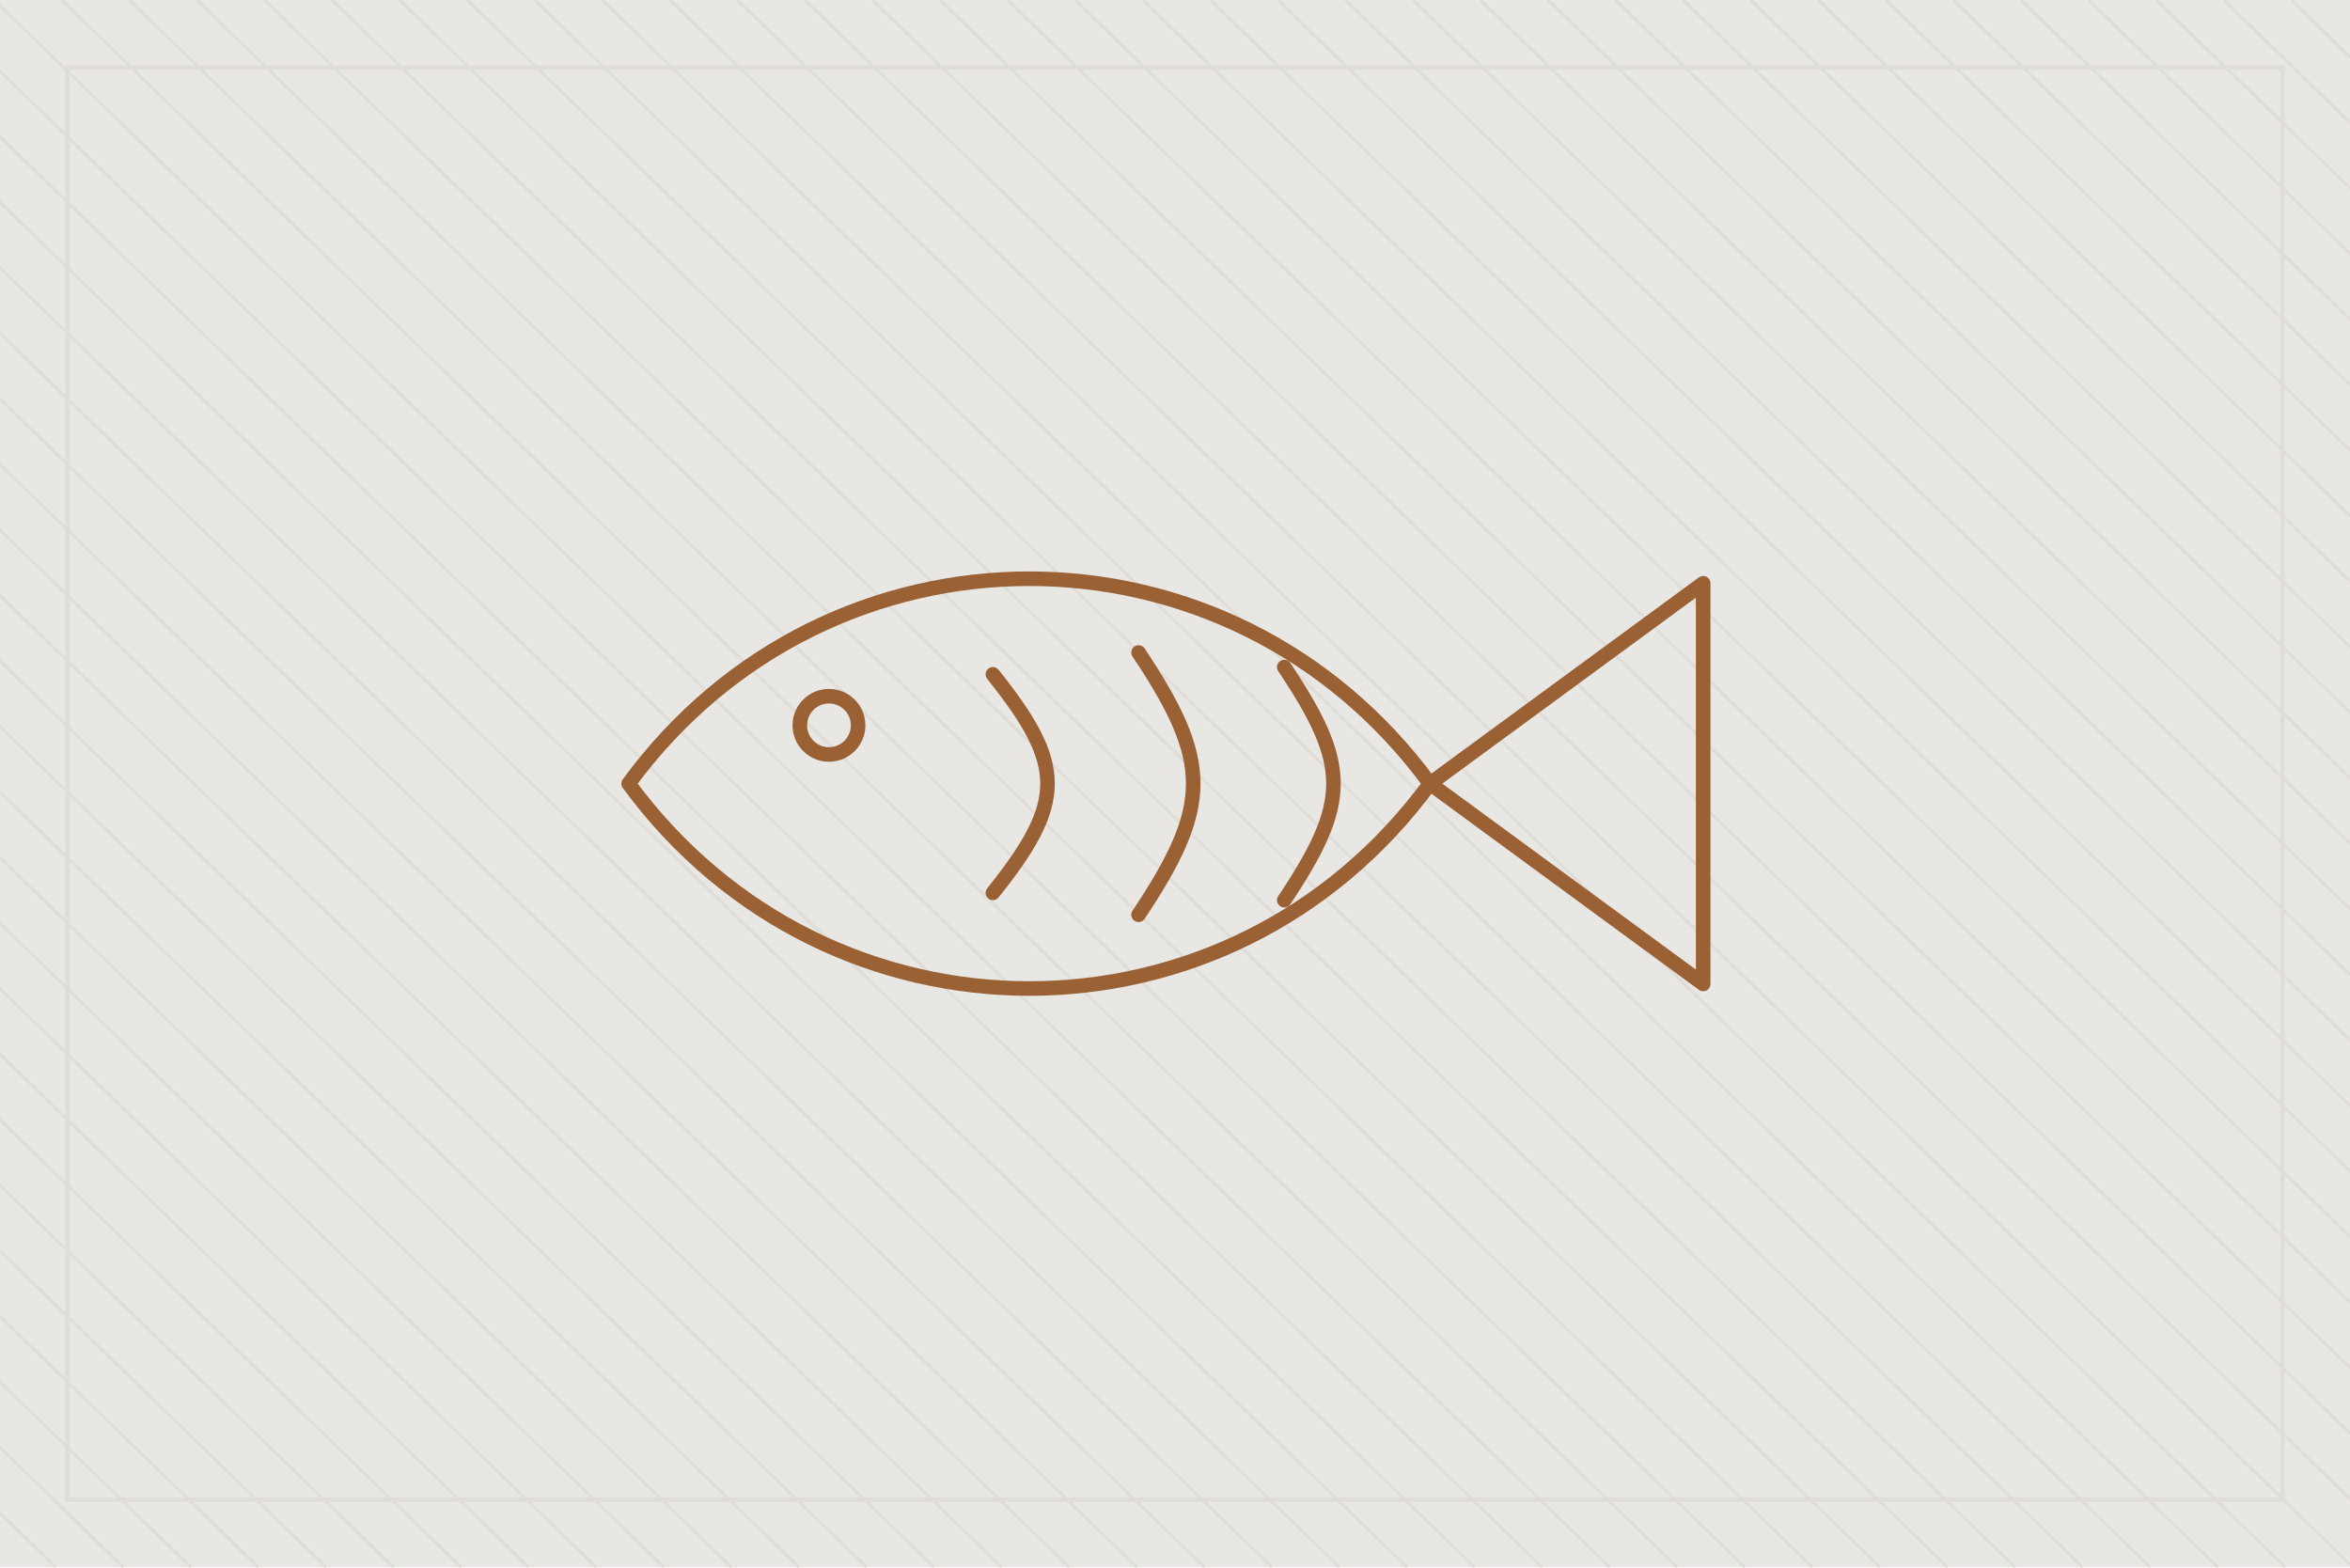
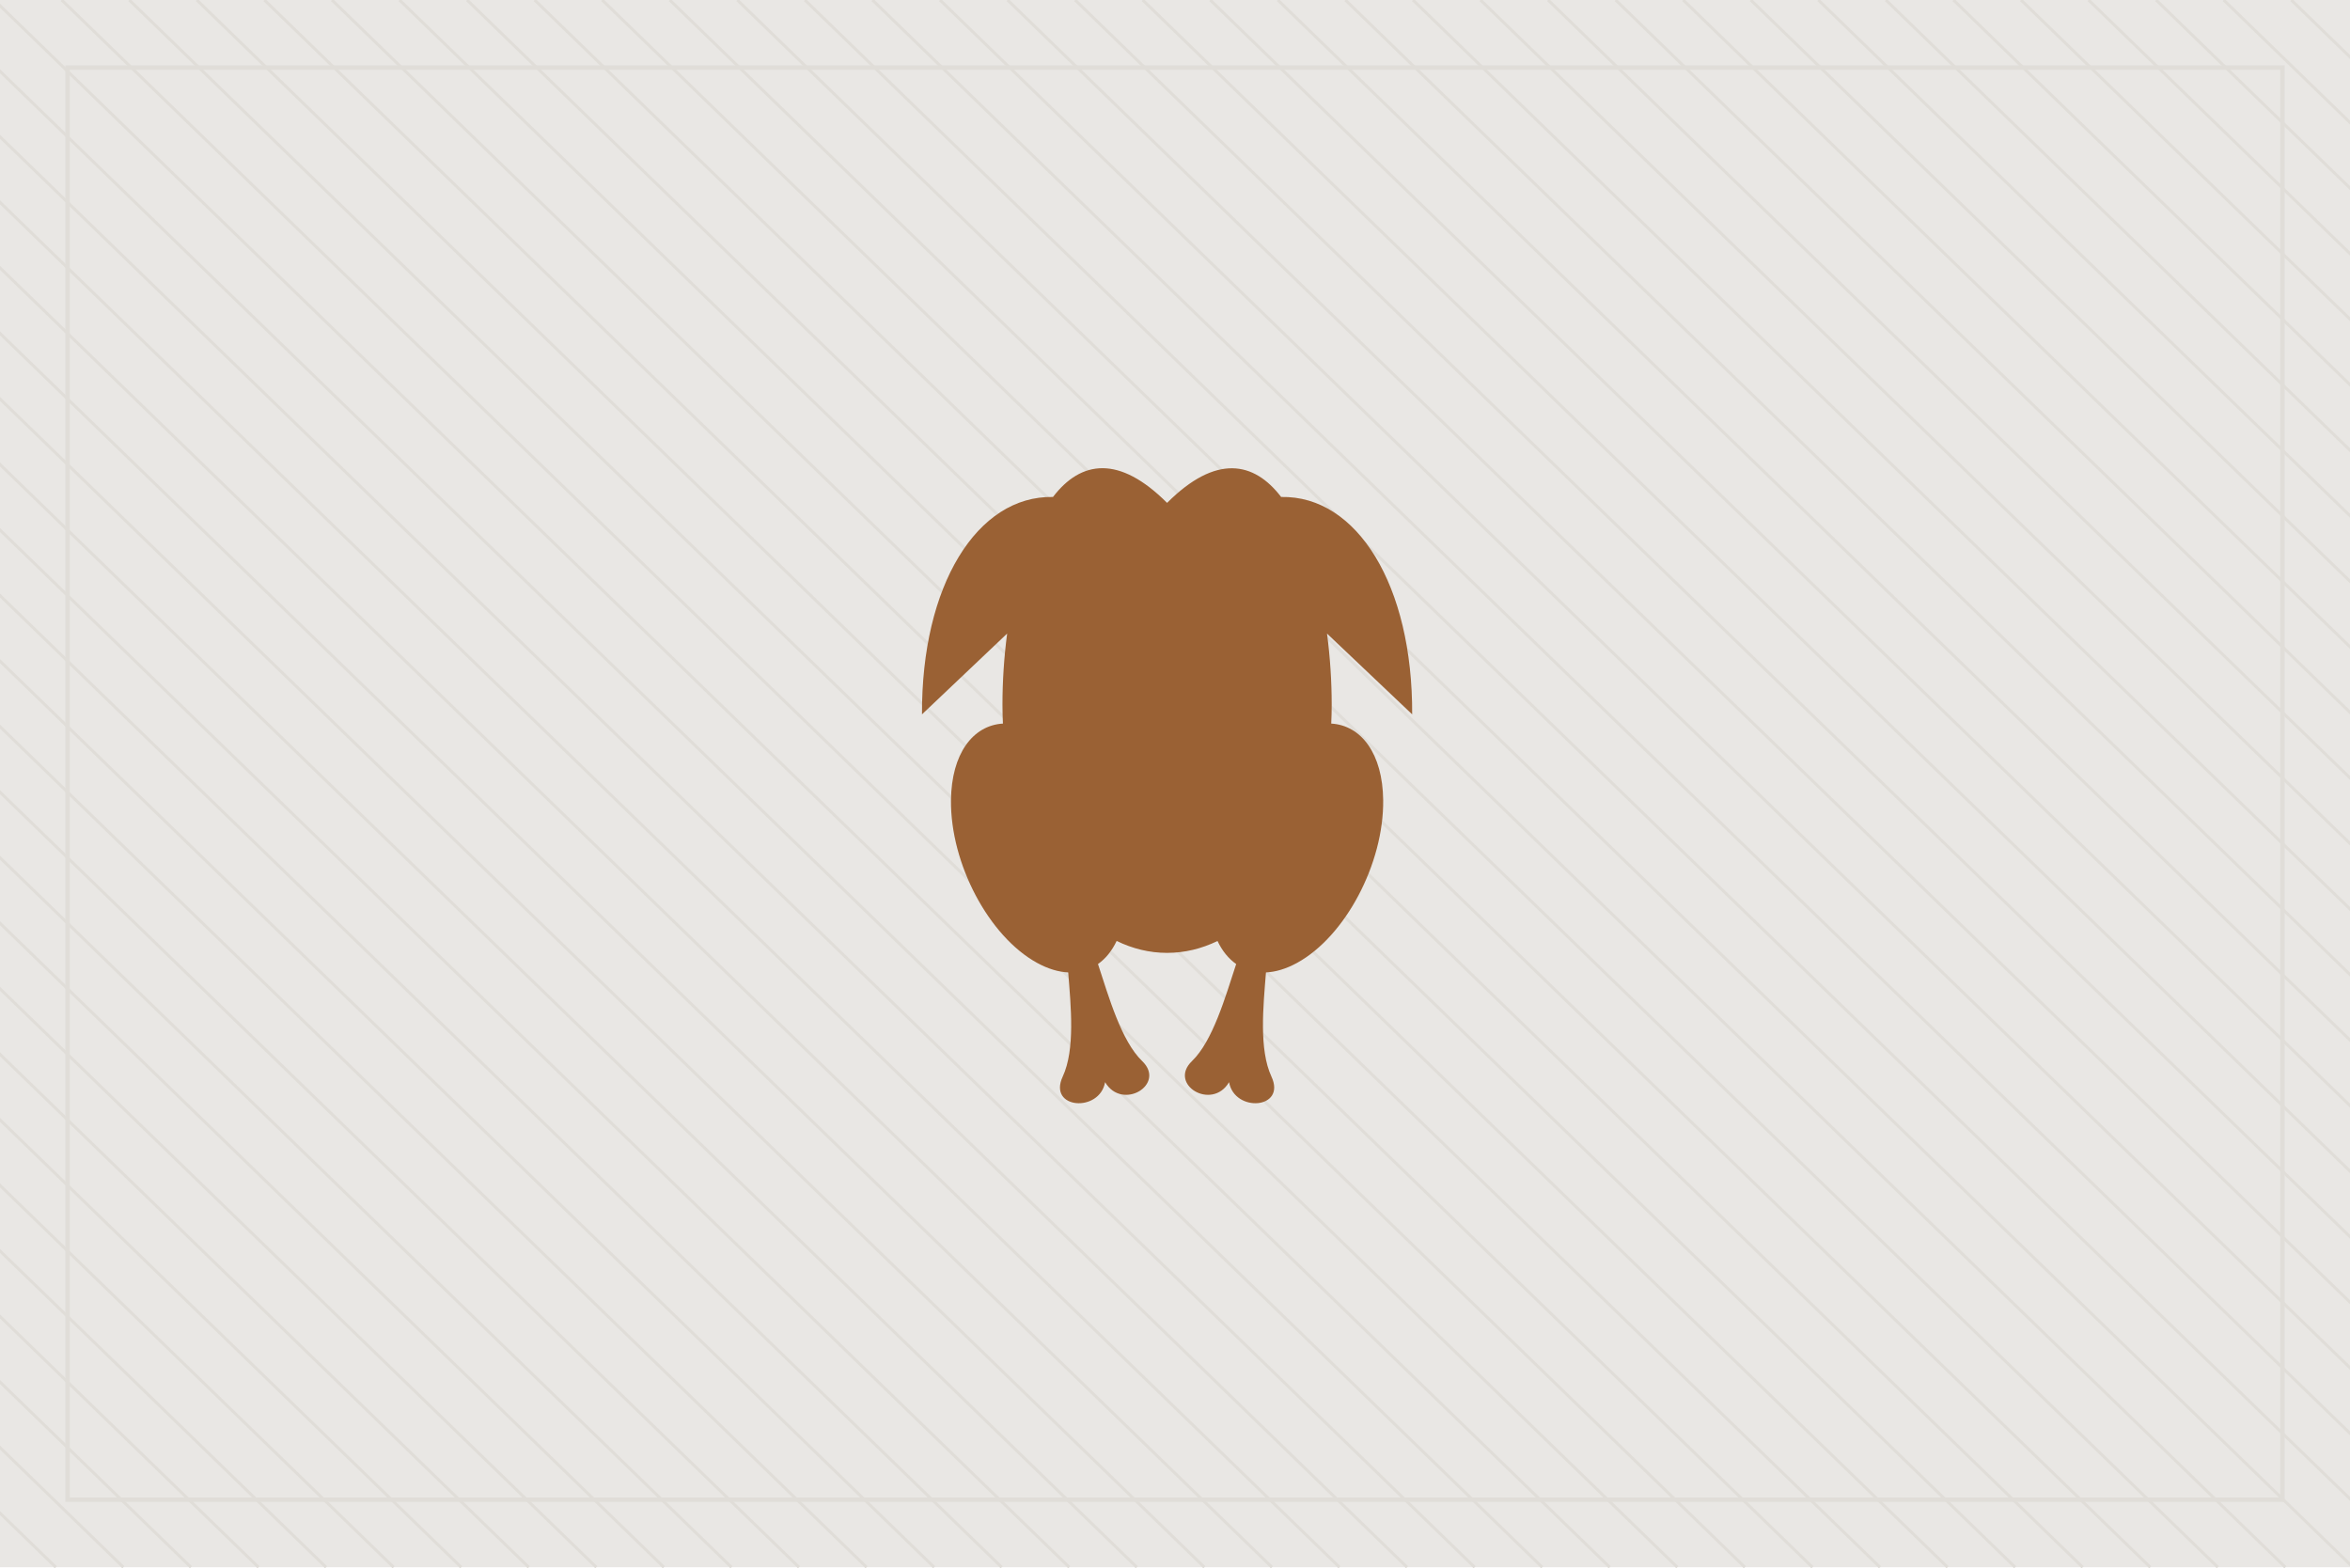
<svg xmlns="http://www.w3.org/2000/svg" width="1600" height="1067" viewBox="0 0 1600 1067">
  <rect width="1600" height="1067" fill="#e9e7e4" />
  <line x1="-1200" y1="0" x2="-100" y2="1067" stroke="#e0ddd8" stroke-width="2" />
  <line x1="-1154" y1="0" x2="-54" y2="1067" stroke="#e0ddd8" stroke-width="2" />
  <line x1="-1108" y1="0" x2="-8" y2="1067" stroke="#e0ddd8" stroke-width="2" />
  <line x1="-1062" y1="0" x2="38" y2="1067" stroke="#e0ddd8" stroke-width="2" />
  <line x1="-1016" y1="0" x2="84" y2="1067" stroke="#e0ddd8" stroke-width="2" />
  <line x1="-970" y1="0" x2="130" y2="1067" stroke="#e0ddd8" stroke-width="2" />
  <line x1="-924" y1="0" x2="176" y2="1067" stroke="#e0ddd8" stroke-width="2" />
  <line x1="-878" y1="0" x2="222" y2="1067" stroke="#e0ddd8" stroke-width="2" />
  <line x1="-832" y1="0" x2="268" y2="1067" stroke="#e0ddd8" stroke-width="2" />
  <line x1="-786" y1="0" x2="314" y2="1067" stroke="#e0ddd8" stroke-width="2" />
  <line x1="-740" y1="0" x2="360" y2="1067" stroke="#e0ddd8" stroke-width="2" />
  <line x1="-694" y1="0" x2="406" y2="1067" stroke="#e0ddd8" stroke-width="2" />
  <line x1="-648" y1="0" x2="452" y2="1067" stroke="#e0ddd8" stroke-width="2" />
  <line x1="-602" y1="0" x2="498" y2="1067" stroke="#e0ddd8" stroke-width="2" />
  <line x1="-556" y1="0" x2="544" y2="1067" stroke="#e0ddd8" stroke-width="2" />
  <line x1="-510" y1="0" x2="590" y2="1067" stroke="#e0ddd8" stroke-width="2" />
  <line x1="-464" y1="0" x2="636" y2="1067" stroke="#e0ddd8" stroke-width="2" />
  <line x1="-418" y1="0" x2="682" y2="1067" stroke="#e0ddd8" stroke-width="2" />
  <line x1="-372" y1="0" x2="728" y2="1067" stroke="#e0ddd8" stroke-width="2" />
  <line x1="-326" y1="0" x2="774" y2="1067" stroke="#e0ddd8" stroke-width="2" />
  <line x1="-280" y1="0" x2="820" y2="1067" stroke="#e0ddd8" stroke-width="2" />
  <line x1="-234" y1="0" x2="866" y2="1067" stroke="#e0ddd8" stroke-width="2" />
  <line x1="-188" y1="0" x2="912" y2="1067" stroke="#e0ddd8" stroke-width="2" />
  <line x1="-142" y1="0" x2="958" y2="1067" stroke="#e0ddd8" stroke-width="2" />
  <line x1="-96" y1="0" x2="1004" y2="1067" stroke="#e0ddd8" stroke-width="2" />
  <line x1="-50" y1="0" x2="1050" y2="1067" stroke="#e0ddd8" stroke-width="2" />
  <line x1="-4" y1="0" x2="1096" y2="1067" stroke="#e0ddd8" stroke-width="2" />
  <line x1="42" y1="0" x2="1142" y2="1067" stroke="#e0ddd8" stroke-width="2" />
  <line x1="88" y1="0" x2="1188" y2="1067" stroke="#e0ddd8" stroke-width="2" />
  <line x1="134" y1="0" x2="1234" y2="1067" stroke="#e0ddd8" stroke-width="2" />
  <line x1="180" y1="0" x2="1280" y2="1067" stroke="#e0ddd8" stroke-width="2" />
  <line x1="226" y1="0" x2="1326" y2="1067" stroke="#e0ddd8" stroke-width="2" />
  <line x1="272" y1="0" x2="1372" y2="1067" stroke="#e0ddd8" stroke-width="2" />
  <line x1="318" y1="0" x2="1418" y2="1067" stroke="#e0ddd8" stroke-width="2" />
  <line x1="364" y1="0" x2="1464" y2="1067" stroke="#e0ddd8" stroke-width="2" />
  <line x1="410" y1="0" x2="1510" y2="1067" stroke="#e0ddd8" stroke-width="2" />
  <line x1="456" y1="0" x2="1556" y2="1067" stroke="#e0ddd8" stroke-width="2" />
  <line x1="502" y1="0" x2="1602" y2="1067" stroke="#e0ddd8" stroke-width="2" />
  <line x1="548" y1="0" x2="1648" y2="1067" stroke="#e0ddd8" stroke-width="2" />
  <line x1="594" y1="0" x2="1694" y2="1067" stroke="#e0ddd8" stroke-width="2" />
  <line x1="640" y1="0" x2="1740" y2="1067" stroke="#e0ddd8" stroke-width="2" />
  <line x1="686" y1="0" x2="1786" y2="1067" stroke="#e0ddd8" stroke-width="2" />
  <line x1="732" y1="0" x2="1832" y2="1067" stroke="#e0ddd8" stroke-width="2" />
  <line x1="778" y1="0" x2="1878" y2="1067" stroke="#e0ddd8" stroke-width="2" />
  <line x1="824" y1="0" x2="1924" y2="1067" stroke="#e0ddd8" stroke-width="2" />
  <line x1="870" y1="0" x2="1970" y2="1067" stroke="#e0ddd8" stroke-width="2" />
  <line x1="916" y1="0" x2="2016" y2="1067" stroke="#e0ddd8" stroke-width="2" />
  <line x1="962" y1="0" x2="2062" y2="1067" stroke="#e0ddd8" stroke-width="2" />
  <line x1="1008" y1="0" x2="2108" y2="1067" stroke="#e0ddd8" stroke-width="2" />
  <line x1="1054" y1="0" x2="2154" y2="1067" stroke="#e0ddd8" stroke-width="2" />
  <line x1="1100" y1="0" x2="2200" y2="1067" stroke="#e0ddd8" stroke-width="2" />
  <line x1="1146" y1="0" x2="2246" y2="1067" stroke="#e0ddd8" stroke-width="2" />
  <line x1="1192" y1="0" x2="2292" y2="1067" stroke="#e0ddd8" stroke-width="2" />
  <line x1="1238" y1="0" x2="2338" y2="1067" stroke="#e0ddd8" stroke-width="2" />
  <line x1="1284" y1="0" x2="2384" y2="1067" stroke="#e0ddd8" stroke-width="2" />
  <line x1="1330" y1="0" x2="2430" y2="1067" stroke="#e0ddd8" stroke-width="2" />
  <line x1="1376" y1="0" x2="2476" y2="1067" stroke="#e0ddd8" stroke-width="2" />
  <line x1="1422" y1="0" x2="2522" y2="1067" stroke="#e0ddd8" stroke-width="2" />
  <line x1="1468" y1="0" x2="2568" y2="1067" stroke="#e0ddd8" stroke-width="2" />
  <line x1="1514" y1="0" x2="2614" y2="1067" stroke="#e0ddd8" stroke-width="2" />
  <line x1="1560" y1="0" x2="2660" y2="1067" stroke="#e0ddd8" stroke-width="2" />
  <line x1="1606" y1="0" x2="2706" y2="1067" stroke="#e0ddd8" stroke-width="2" />
  <line x1="1652" y1="0" x2="2752" y2="1067" stroke="#e0ddd8" stroke-width="2" />
  <line x1="1698" y1="0" x2="2798" y2="1067" stroke="#e0ddd8" stroke-width="2" />
  <line x1="1744" y1="0" x2="2844" y2="1067" stroke="#e0ddd8" stroke-width="2" />
  <line x1="1790" y1="0" x2="2890" y2="1067" stroke="#e0ddd8" stroke-width="2" />
  <rect x="46" y="46" width="1508" height="975" fill="none" stroke="#e0ddd8" stroke-width="3" />
-   <g transform="translate(800.0,533.5) scale(1.24)" fill="none" stroke="#9a6134" stroke-width="8" stroke-linecap="round" stroke-linejoin="round">
-     <path d="M-300,0 c110,-150 330,-150 440,0 c-110,150 -330,150 -440,0 z" />
-     <path d="M140,0 l150,-110 v220 z" />
-     <circle cx="-190" cy="-32" r="16" fill="none" />
-     <path d="M-100,-60 c40,50 40,70 0,120" />
-     <path d="M-20,-72 c40,60 40,84 0,144" />
-     <path d="M60,-64 c36,54 36,74 0,128" />
+   <g transform="translate(565.0,298.5) scale(0.91797)">
+     <path fill="#9a6134" d="M202.53 22.063c-14.444-.148-26.79 7.923-37.03 21.343-56.29-1.126-97.6 65.597-97.156 161.22l63.156-59.907c-2.308 17.56-3.47 35.46-3.47 52.593 0 4.755.11 9.49.345 14.156-22.385 1.342-38.15 22.47-38.53 56.78-.523 47.068 28.09 101.12 63.905 120.72 8.09 4.427 15.85 6.71 23.03 7.06 2.023 25.098 5.245 57.273-4.06 77.25-11.23 24.11 27.313 26.95 31.436 4.158 12.777 21.508 45.44 1.61 27.5-15.657-15.42-14.84-24.725-47.46-32.78-71.967 5.65-3.972 10.35-9.736 13.843-17.125 11.793 5.728 24.353 8.843 37.405 8.843 13.042 0 25.62-3.092 37.406-8.81 3.492 7.376 8.2 13.126 13.845 17.092-8.056 24.51-17.36 57.128-32.78 71.97-17.942 17.265 14.722 37.164 27.5 15.656 4.122 22.79 42.665 19.95 31.436-4.157-9.305-19.977-6.083-52.152-4.06-77.25 7.18-.35 14.94-2.633 23.03-7.06 35.815-19.6 64.428-73.652 63.906-120.72-.38-34.326-16.13-55.456-38.53-56.78.234-4.666.343-9.402.343-14.157 0-17.132-1.158-35.036-3.47-52.594l63.156 59.905c.443-95.64-40.88-162.37-97.187-161.22-20.115-26.323-48.325-31.894-84.595 4.376-17.822-17.82-33.678-25.575-47.594-25.718z" />
  </g>
</svg>
